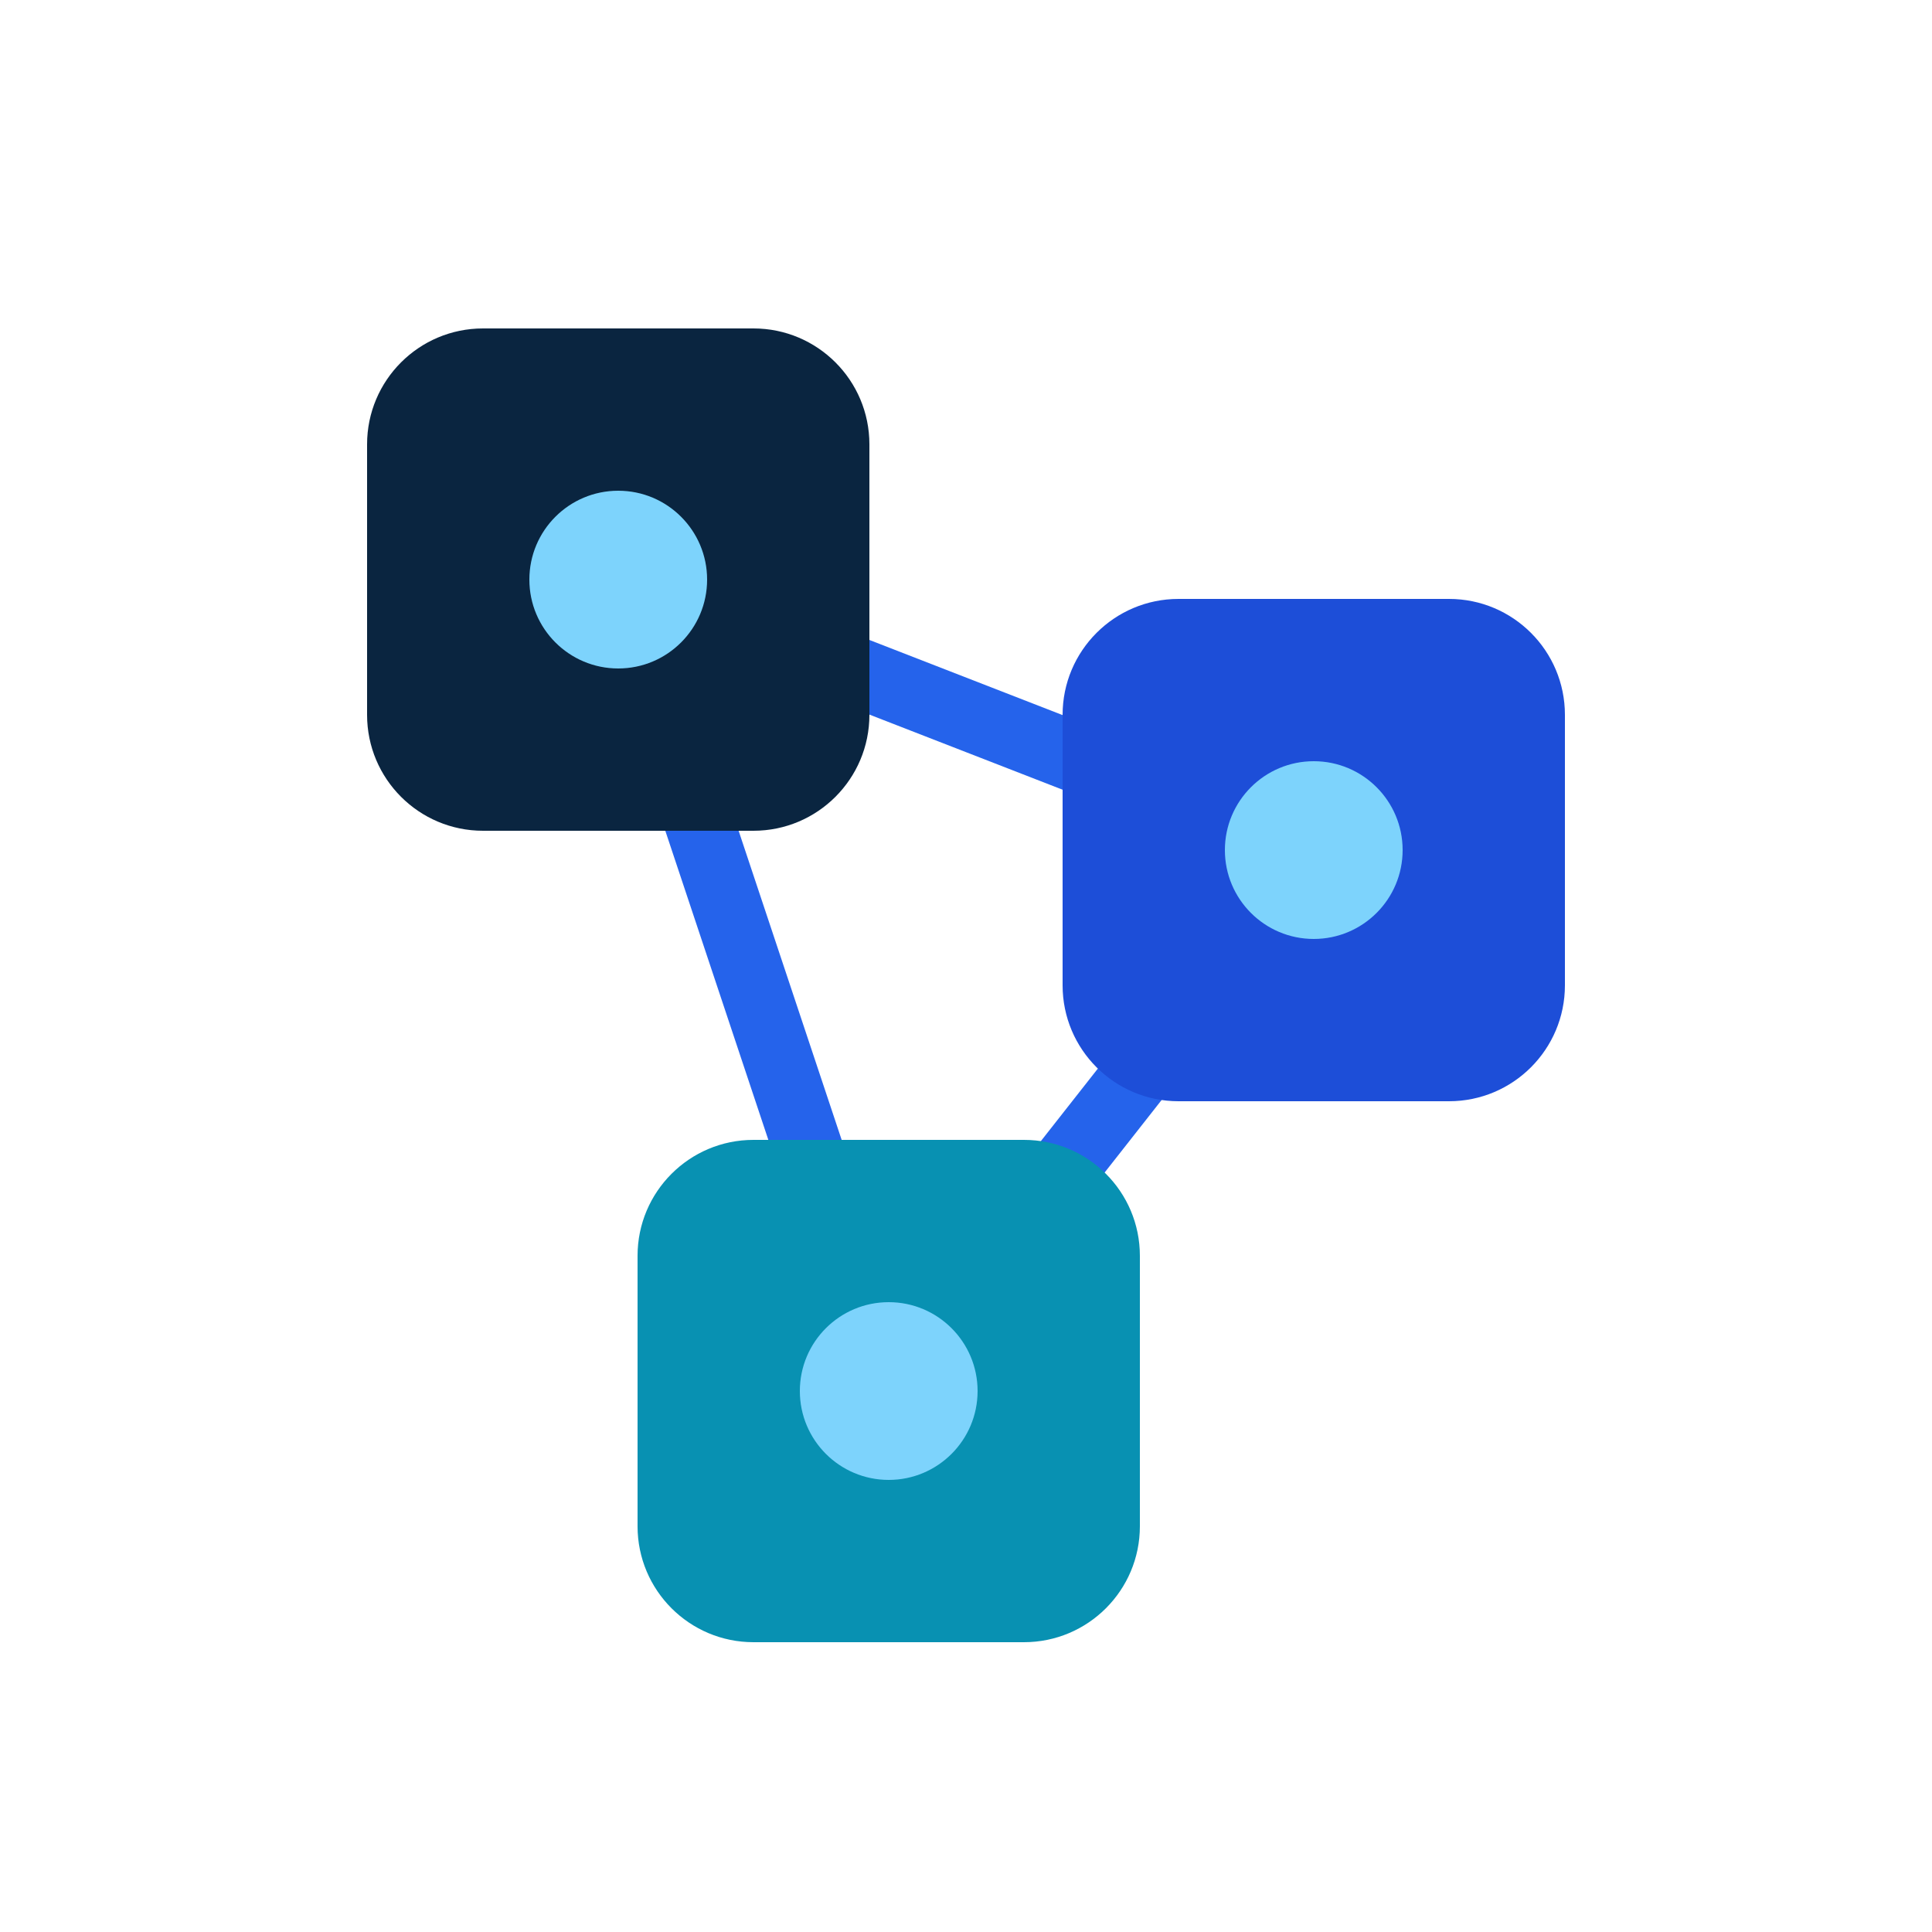
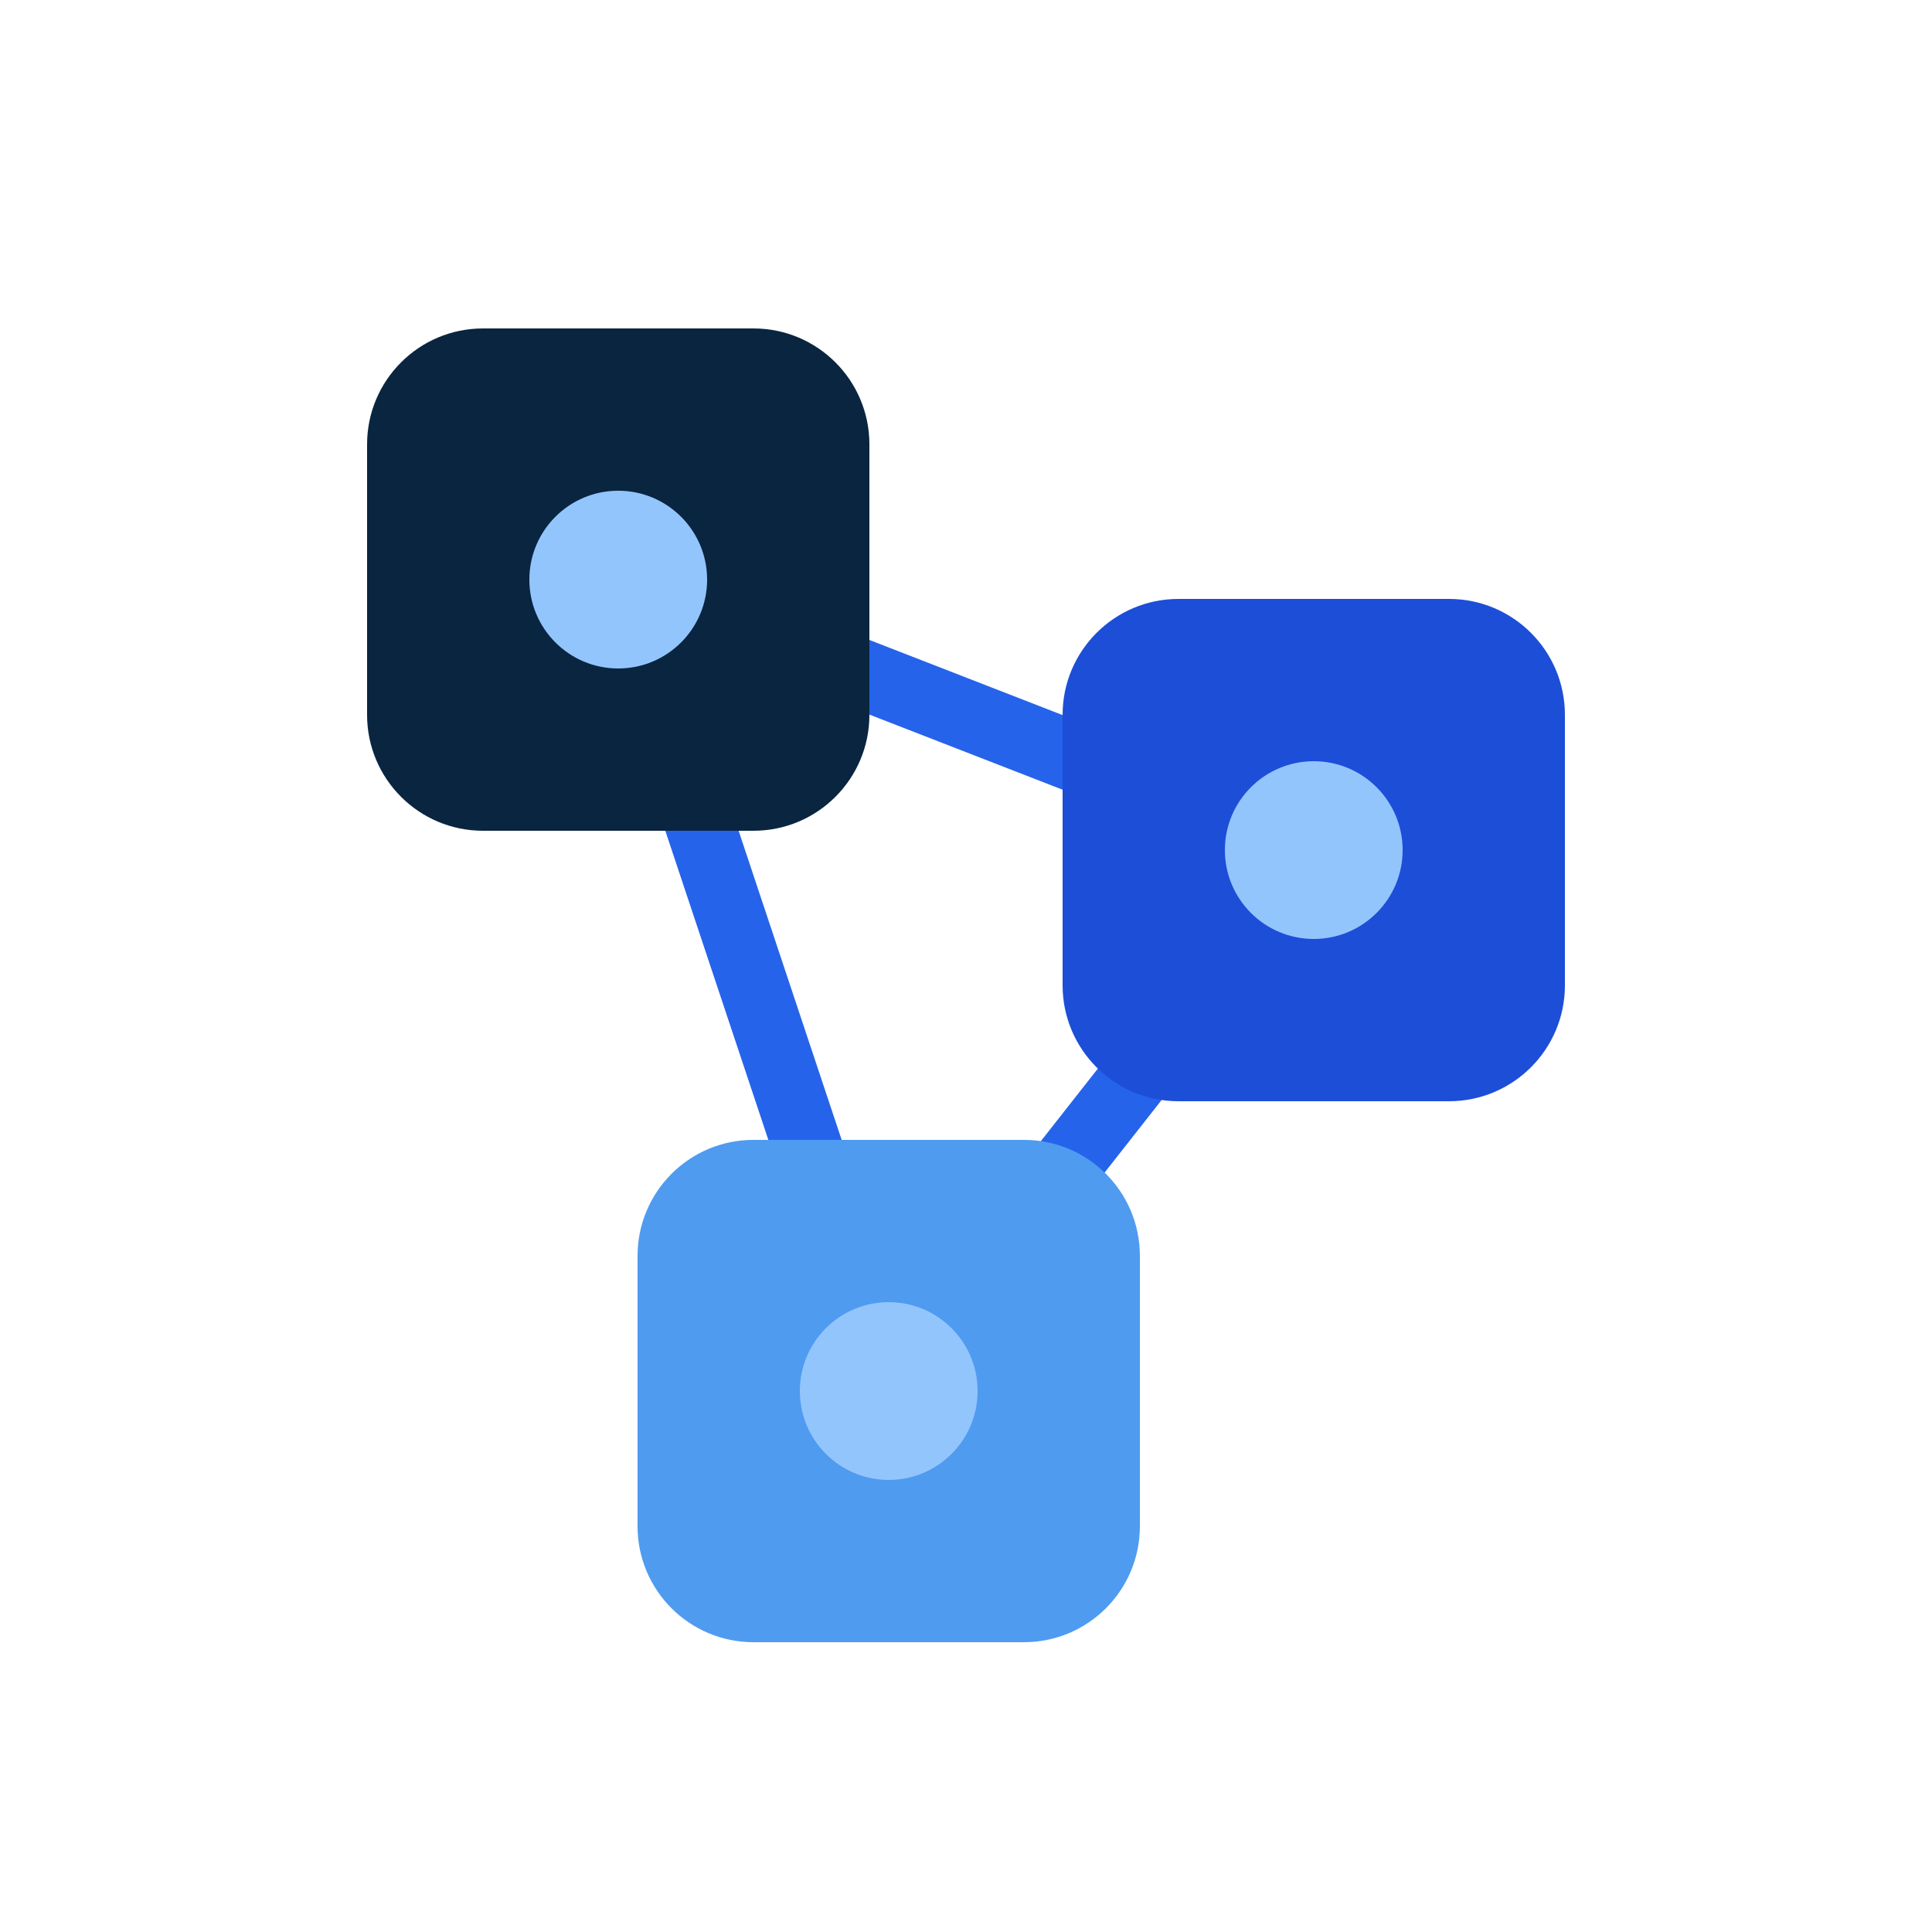
<svg xmlns="http://www.w3.org/2000/svg" viewBox="0 0 100 100" role="img" aria-label="Intelligent Algorithms">
  <g stroke="#2563eb" stroke-width="3.6" stroke-linecap="round">
    <line x1="32" y1="30" x2="68" y2="44" />
    <line x1="68" y1="44" x2="46" y2="72" />
    <line x1="32" y1="30" x2="46" y2="72" />
  </g>
  <g>
    <rect x="19" y="17" width="26" height="26" rx="6" fill="#0a2540" />
    <rect x="55" y="31" width="26" height="26" rx="6" fill="#1d4ed8" />
-     <rect x="33" y="59" width="26" height="26" rx="6" fill="#0891b2" />
+     <rect x="33" y="59" width="26" height="26" rx="6" fill="#4f9bf0" />
  </g>
-   <g fill="#7dd3fc">
+   <g fill="#93c5fd">
    <circle cx="32" cy="30" r="4.6" />
    <circle cx="68" cy="44" r="4.6" />
    <circle cx="46" cy="72" r="4.6" />
  </g>
</svg>
